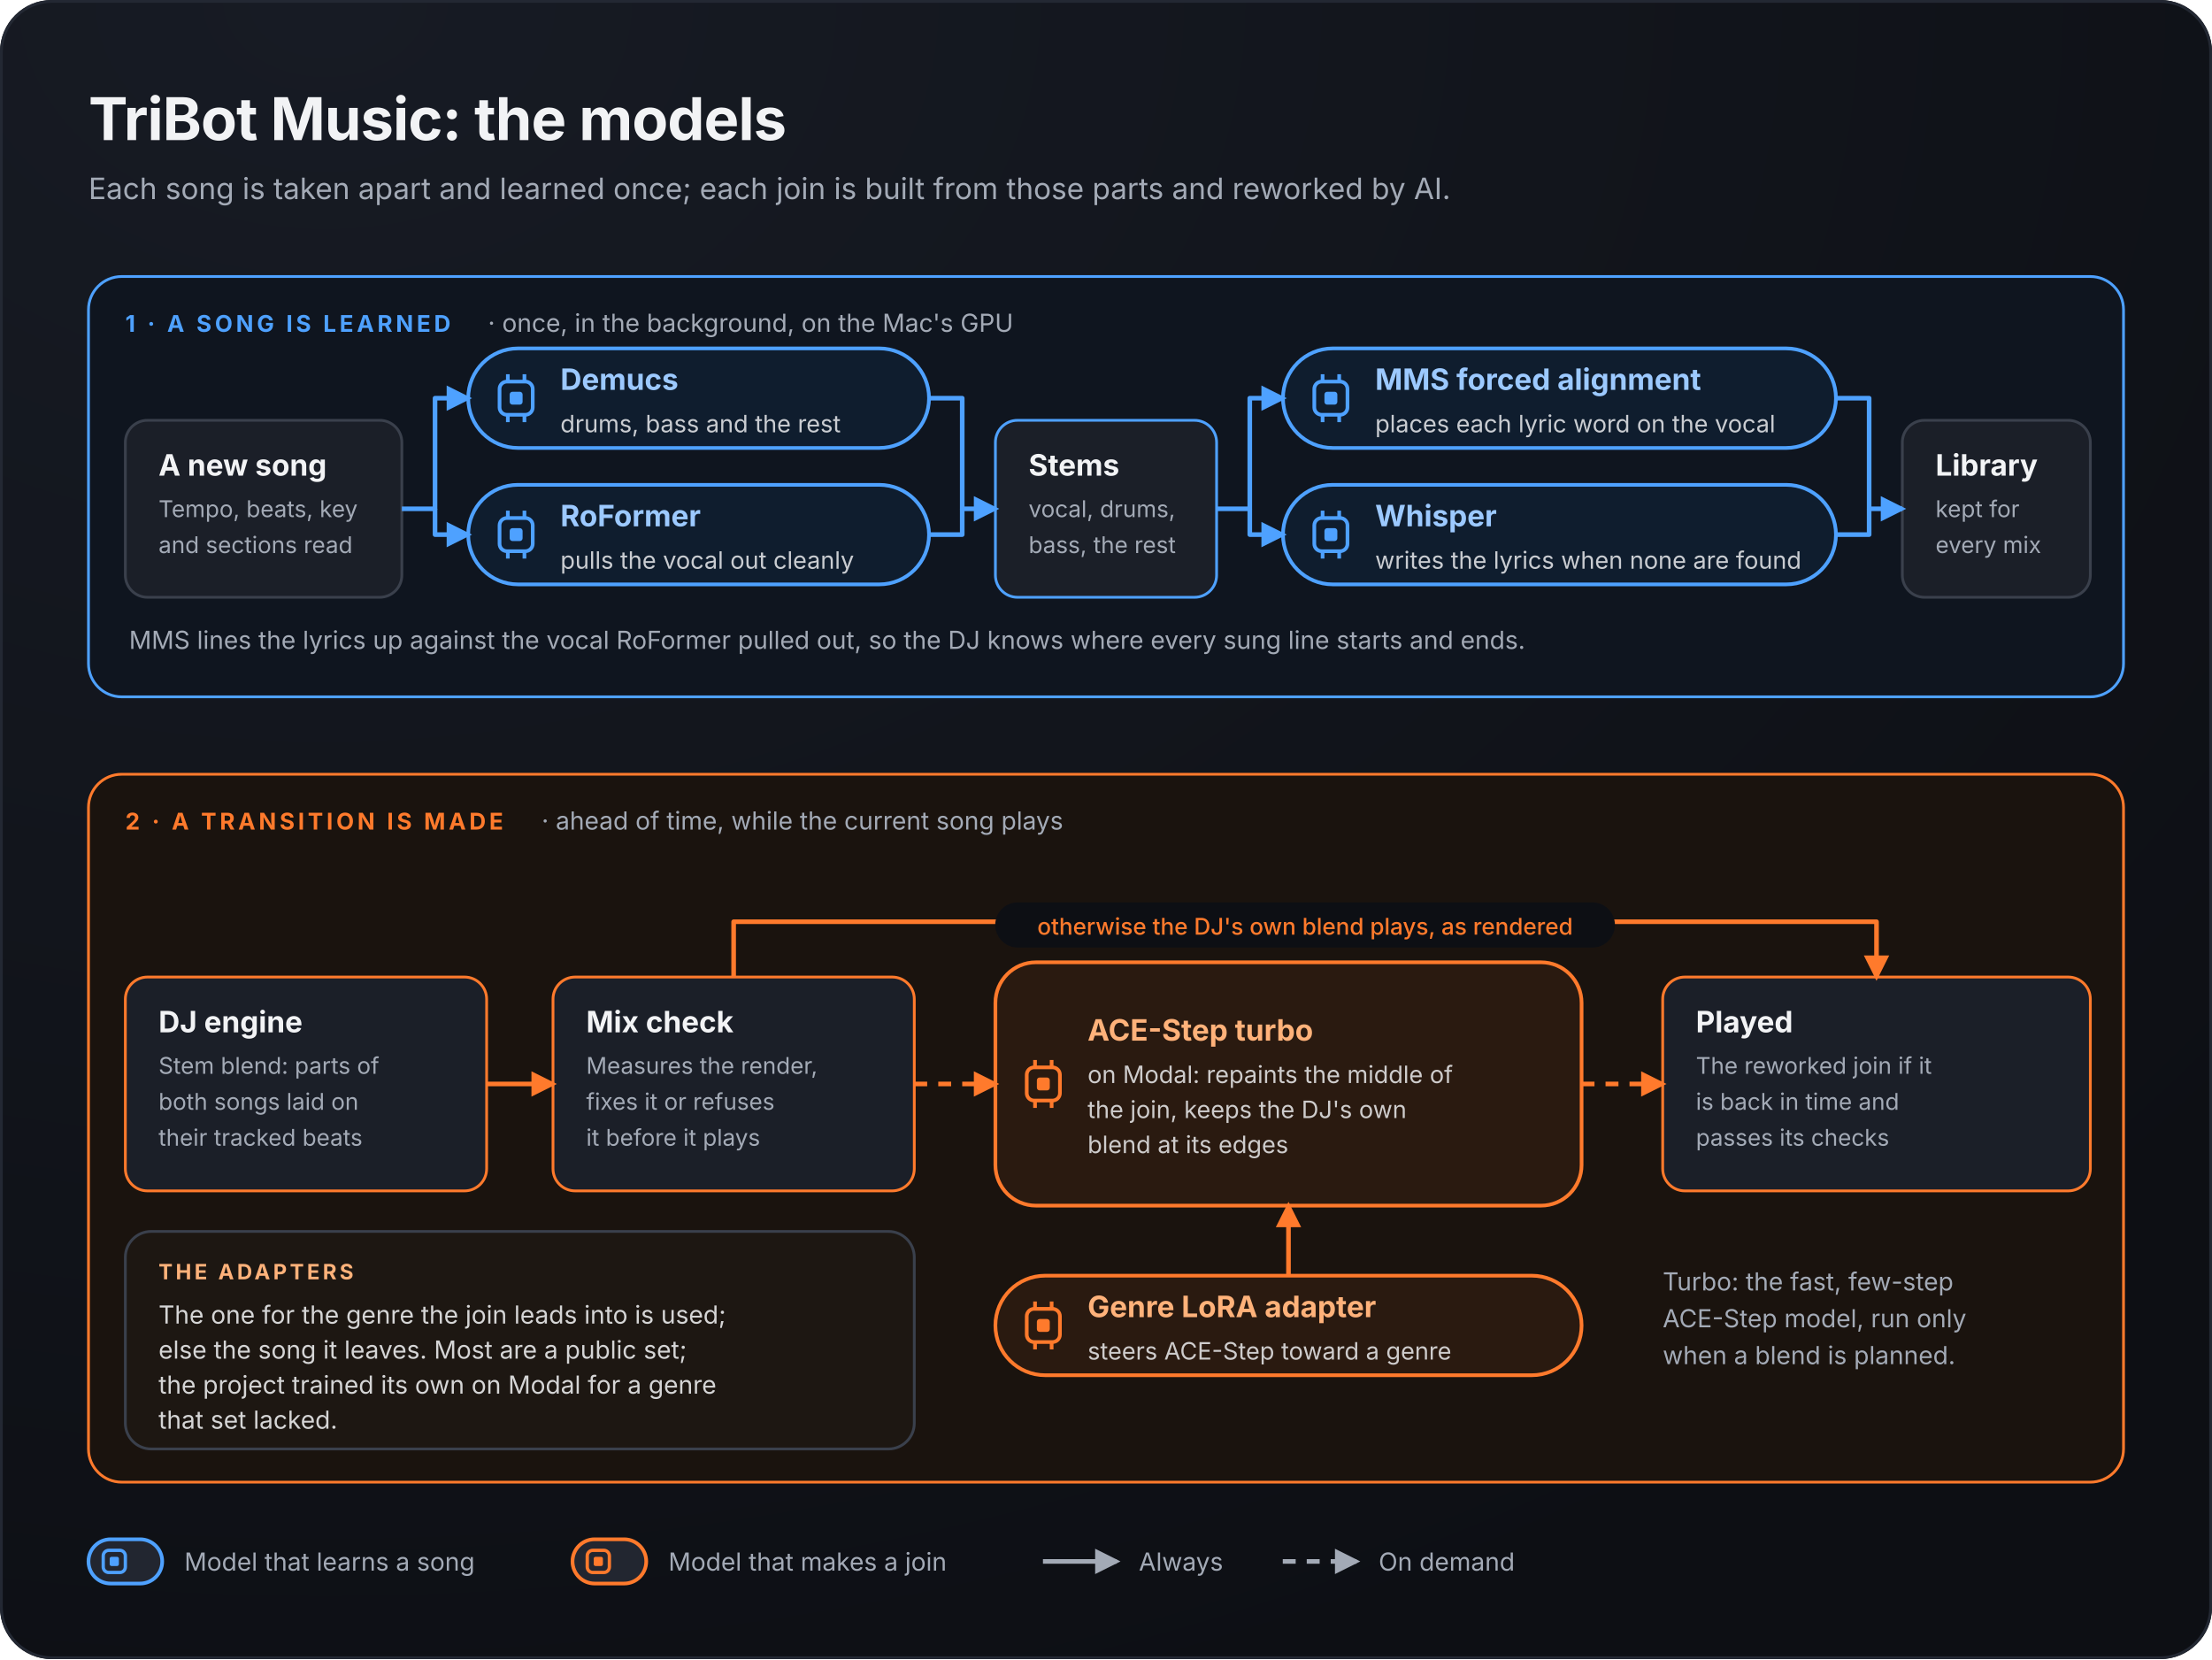
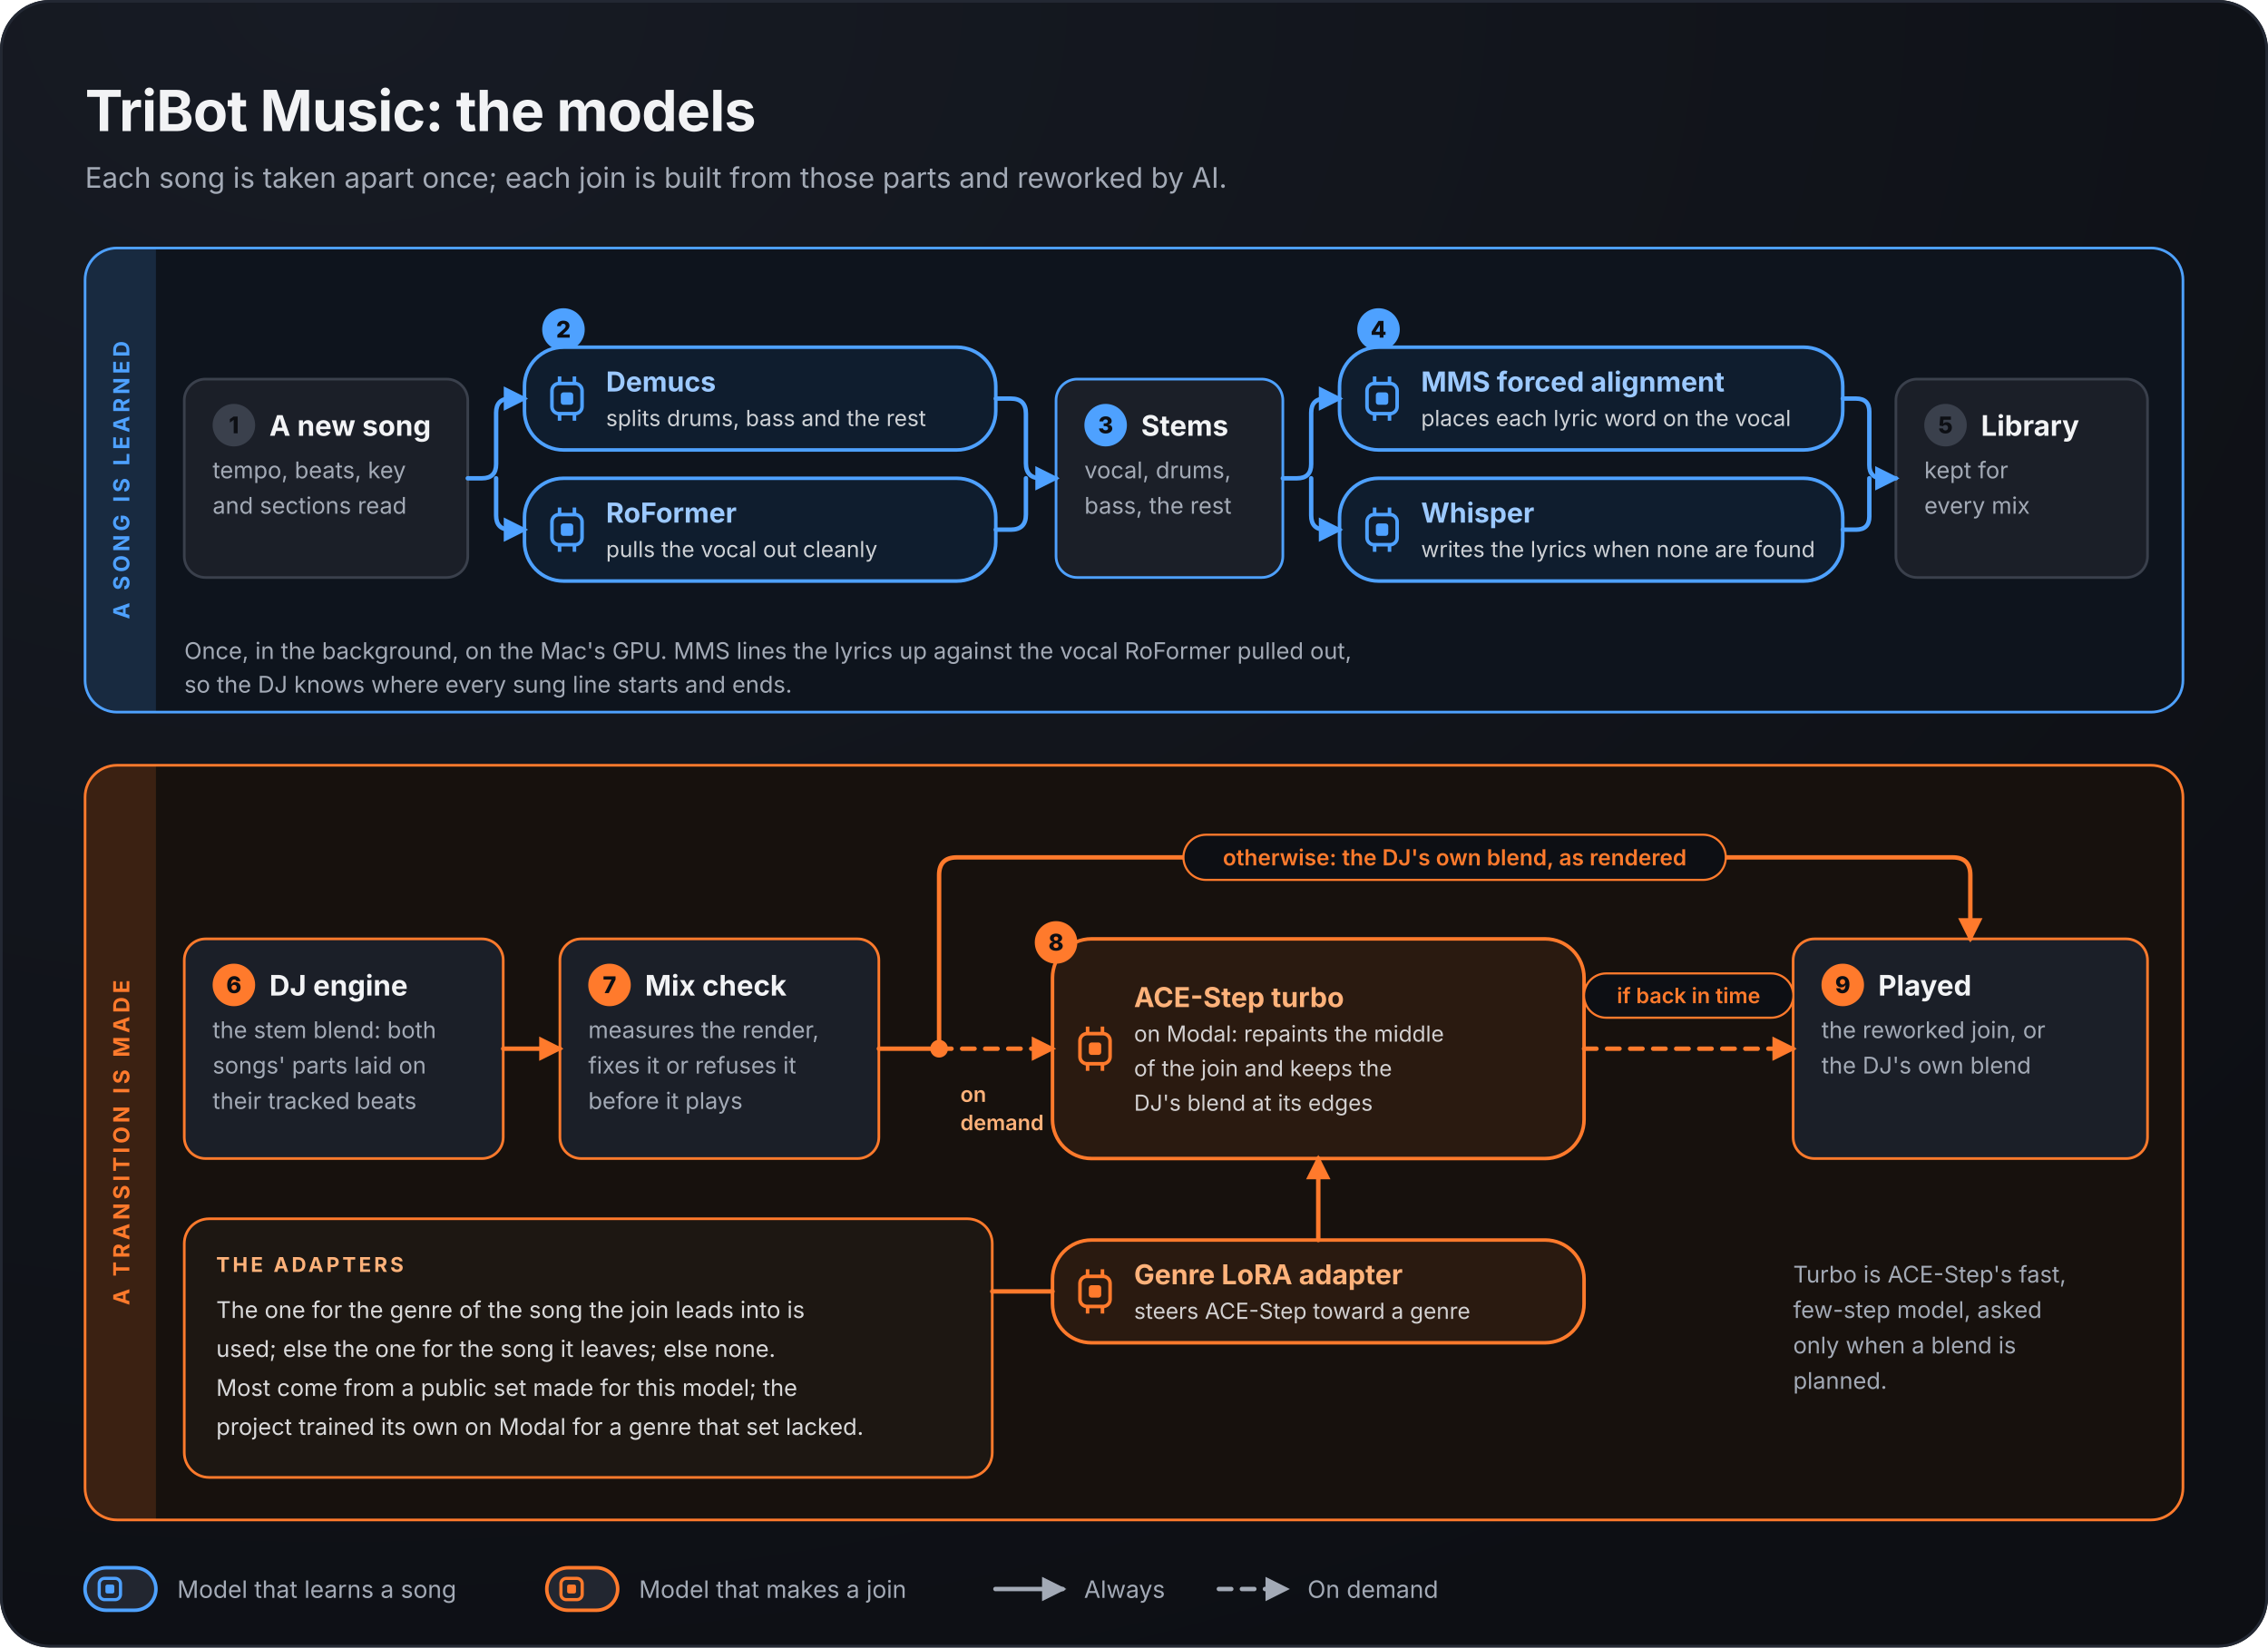
- <svg xmlns="http://www.w3.org/2000/svg" width="1200" height="900" viewBox="0 0 1200 900" font-family="Inter, -apple-system, 'Segoe UI', Helvetica, Arial, sans-serif">
+ <svg xmlns="http://www.w3.org/2000/svg" width="1280" height="930" viewBox="0 0 1280 930" font-family="Inter, -apple-system, 'Segoe UI', Helvetica, Arial, sans-serif">
  <defs>
    <radialGradient id="glow" cx="0.15" cy="0" r="1.1">
      <stop offset="0" stop-color="#171b24" />
      <stop offset="1" stop-color="#0d0f14" />
    </radialGradient>
    <marker id="aho" viewBox="0 0 10 10" refX="8.5" refY="5" markerWidth="5.5" markerHeight="5.5" orient="auto">
      <path d="M0,0 L10,5 L0,10 z" fill="#ff7a2c" />
    </marker>
    <marker id="aso" viewBox="0 0 10 10" refX="1.5" refY="5" markerWidth="5.5" markerHeight="5.5" orient="auto">
      <path d="M10,0 L0,5 L10,10 z" fill="#ff7a2c" />
    </marker>
    <marker id="ahb" viewBox="0 0 10 10" refX="8.5" refY="5" markerWidth="5.5" markerHeight="5.5" orient="auto">
      <path d="M0,0 L10,5 L0,10 z" fill="#4ea1ff" />
    </marker>
    <marker id="asb" viewBox="0 0 10 10" refX="1.5" refY="5" markerWidth="5.5" markerHeight="5.5" orient="auto">
      <path d="M10,0 L0,5 L10,10 z" fill="#4ea1ff" />
    </marker>
    <marker id="ahg" viewBox="0 0 10 10" refX="8.5" refY="5" markerWidth="5.5" markerHeight="5.5" orient="auto">
      <path d="M0,0 L10,5 L0,10 z" fill="#a3aab6" />
    </marker>
    <marker id="asg" viewBox="0 0 10 10" refX="1.5" refY="5" markerWidth="5.5" markerHeight="5.5" orient="auto">
      <path d="M10,0 L0,5 L10,10 z" fill="#a3aab6" />
    </marker>
+     <marker id="ahn" viewBox="0 0 10 10" refX="8.5" refY="5" markerWidth="5.5" markerHeight="5.5" orient="auto">
+       <path d="M0,0 L10,5 L0,10 z" fill="#3ccf6e" />
+     </marker>
+     <marker id="asn" viewBox="0 0 10 10" refX="1.5" refY="5" markerWidth="5.5" markerHeight="5.5" orient="auto">
+       <path d="M10,0 L0,5 L10,10 z" fill="#3ccf6e" />
+     </marker>
  </defs>
-   <rect x="0" y="0" width="1200" height="900" rx="28" fill="url(#glow)" />
-   <rect x="0.75" y="0.75" width="1198.5" height="898.5" rx="27.5" fill="none" stroke="#232833" stroke-width="1.5" />
-   <text x="48.0" y="76.0" font-size="32" font-weight="700" fill="#f2f3f5" letter-spacing="-0.4">TriBot Music: the models</text>
-   <text x="48.0" y="108.0" font-size="16" font-weight="400" fill="#a3aab6">Each song is taken apart and learned once; each join is built from those parts and reworked by AI.</text>
-   <rect x="48" y="150" width="1104" height="228" rx="18" fill="#0f151f" stroke="#4ea1ff" stroke-width="1.5" />
-   <text x="68.0" y="180.0" font-size="12.5" font-weight="700" fill="#4ea1ff" letter-spacing="1.8">1 · A SONG IS LEARNED</text>
-   <text x="264.7" y="180.0" font-size="13.5" font-weight="400" fill="#a3aab6">·  once, in the background, on the Mac's GPU</text>
-   <rect x="68" y="228" width="150" height="96" rx="12" fill="#1b1f28" stroke="#3a404c" stroke-width="1.5" />
-   <text x="86.0" y="258.0" font-size="16" font-weight="650" fill="#f2f3f5">A new song</text>
-   <text x="86.0" y="280.5" font-size="12.5" font-weight="400" fill="#a3aab6">Tempo, beats, key</text>
-   <text x="86.0" y="300.0" font-size="12.5" font-weight="400" fill="#a3aab6">and sections read</text>
-   <rect x="254" y="189" width="250" height="54" rx="27.0" fill="#0f1d2e" stroke="#4ea1ff" stroke-width="2" />
-   <rect x="271" y="207.0" width="18" height="18" rx="4" fill="none" stroke="#4ea1ff" stroke-width="2" />
-   <rect x="276.5" y="212.5" width="7" height="7" rx="1.5" fill="#4ea1ff" />
-   <line x1="275.5" y1="203.0" x2="275.5" y2="207.0" stroke="#4ea1ff" stroke-width="2" />
-   <line x1="275.5" y1="225.0" x2="275.5" y2="229.0" stroke="#4ea1ff" stroke-width="2" />
-   <line x1="284.5" y1="203.0" x2="284.5" y2="207.0" stroke="#4ea1ff" stroke-width="2" />
-   <line x1="284.5" y1="225.0" x2="284.5" y2="229.0" stroke="#4ea1ff" stroke-width="2" />
-   <text x="304.0" y="211.5" font-size="16" font-weight="700" fill="#9cc9ff">Demucs</text>
-   <text x="304.0" y="234.5" font-size="13" font-weight="400" fill="#f2f3f5" opacity="0.82">drums, bass and the rest</text>
-   <rect x="254" y="263" width="250" height="54" rx="27.0" fill="#0f1d2e" stroke="#4ea1ff" stroke-width="2" />
-   <rect x="271" y="281.0" width="18" height="18" rx="4" fill="none" stroke="#4ea1ff" stroke-width="2" />
-   <rect x="276.5" y="286.5" width="7" height="7" rx="1.5" fill="#4ea1ff" />
-   <line x1="275.5" y1="277.0" x2="275.5" y2="281.0" stroke="#4ea1ff" stroke-width="2" />
-   <line x1="275.5" y1="299.0" x2="275.5" y2="303.0" stroke="#4ea1ff" stroke-width="2" />
-   <line x1="284.5" y1="277.0" x2="284.5" y2="281.0" stroke="#4ea1ff" stroke-width="2" />
-   <line x1="284.5" y1="299.0" x2="284.5" y2="303.0" stroke="#4ea1ff" stroke-width="2" />
-   <text x="304.0" y="285.5" font-size="16" font-weight="700" fill="#9cc9ff">RoFormer</text>
-   <text x="304.0" y="308.5" font-size="13" font-weight="400" fill="#f2f3f5" opacity="0.82">pulls the vocal out cleanly</text>
-   <rect x="540" y="228" width="120" height="96" rx="12" fill="#1b1f28" stroke="#4ea1ff" stroke-width="1.5" />
-   <text x="558.0" y="258.0" font-size="16" font-weight="650" fill="#f2f3f5">Stems</text>
-   <text x="558.0" y="280.5" font-size="12.5" font-weight="400" fill="#a3aab6">vocal, drums,</text>
-   <text x="558.0" y="300.0" font-size="12.5" font-weight="400" fill="#a3aab6">bass, the rest</text>
-   <rect x="696" y="189" width="300" height="54" rx="27.0" fill="#0f1d2e" stroke="#4ea1ff" stroke-width="2" />
-   <rect x="713" y="207.0" width="18" height="18" rx="4" fill="none" stroke="#4ea1ff" stroke-width="2" />
-   <rect x="718.5" y="212.5" width="7" height="7" rx="1.5" fill="#4ea1ff" />
-   <line x1="717.5" y1="203.0" x2="717.5" y2="207.0" stroke="#4ea1ff" stroke-width="2" />
-   <line x1="717.5" y1="225.0" x2="717.5" y2="229.0" stroke="#4ea1ff" stroke-width="2" />
-   <line x1="726.5" y1="203.0" x2="726.5" y2="207.0" stroke="#4ea1ff" stroke-width="2" />
-   <line x1="726.5" y1="225.0" x2="726.5" y2="229.0" stroke="#4ea1ff" stroke-width="2" />
-   <text x="746.0" y="211.5" font-size="16" font-weight="700" fill="#9cc9ff">MMS forced alignment</text>
-   <text x="746.0" y="234.5" font-size="13" font-weight="400" fill="#f2f3f5" opacity="0.82">places each lyric word on the vocal</text>
-   <rect x="696" y="263" width="300" height="54" rx="27.0" fill="#0f1d2e" stroke="#4ea1ff" stroke-width="2" />
-   <rect x="713" y="281.0" width="18" height="18" rx="4" fill="none" stroke="#4ea1ff" stroke-width="2" />
-   <rect x="718.5" y="286.5" width="7" height="7" rx="1.5" fill="#4ea1ff" />
-   <line x1="717.5" y1="277.0" x2="717.5" y2="281.0" stroke="#4ea1ff" stroke-width="2" />
-   <line x1="717.5" y1="299.0" x2="717.5" y2="303.0" stroke="#4ea1ff" stroke-width="2" />
-   <line x1="726.5" y1="277.0" x2="726.5" y2="281.0" stroke="#4ea1ff" stroke-width="2" />
-   <line x1="726.5" y1="299.0" x2="726.5" y2="303.0" stroke="#4ea1ff" stroke-width="2" />
-   <text x="746.0" y="285.5" font-size="16" font-weight="700" fill="#9cc9ff">Whisper</text>
-   <text x="746.0" y="308.5" font-size="13" font-weight="400" fill="#f2f3f5" opacity="0.82">writes the lyrics when none are found</text>
-   <rect x="1032" y="228" width="102" height="96" rx="12" fill="#1b1f28" stroke="#3a404c" stroke-width="1.5" />
-   <text x="1050.0" y="258.0" font-size="16" font-weight="650" fill="#f2f3f5">Library</text>
-   <text x="1050.0" y="280.5" font-size="12.5" font-weight="400" fill="#a3aab6">kept for</text>
-   <text x="1050.0" y="300.0" font-size="12.5" font-weight="400" fill="#a3aab6">every mix</text>
-   <text x="70.0" y="352.0" font-size="13.5" font-weight="400" fill="#a3aab6">MMS lines the lyrics up against the vocal RoFormer pulled out, so the DJ knows where every sung line starts and ends.</text>
-   <path d="M218.0,276.0 L236.0,276.0 L236.0,216.0 L254.0,216.0" fill="none" stroke="#4ea1ff" stroke-width="2.5" stroke-linejoin="round" marker-end="url(#ahb)" />
-   <path d="M236.0,276.0 L236.0,290.0 L254.0,290.0" fill="none" stroke="#4ea1ff" stroke-width="2.5" stroke-linejoin="round" marker-end="url(#ahb)" />
-   <path d="M504.0,216.0 L522.0,216.0 L522.0,276.0 L540.0,276.0" fill="none" stroke="#4ea1ff" stroke-width="2.5" stroke-linejoin="round" marker-end="url(#ahb)" />
-   <path d="M504.0,290.0 L522.0,290.0 L522.0,276.0" fill="none" stroke="#4ea1ff" stroke-width="2.5" stroke-linejoin="round" />
-   <path d="M660.0,276.0 L678.0,276.0 L678.0,216.0 L696.0,216.0" fill="none" stroke="#4ea1ff" stroke-width="2.5" stroke-linejoin="round" marker-end="url(#ahb)" />
-   <path d="M678.0,276.0 L678.0,290.0 L696.0,290.0" fill="none" stroke="#4ea1ff" stroke-width="2.5" stroke-linejoin="round" marker-end="url(#ahb)" />
-   <path d="M996.0,216.0 L1014.0,216.0 L1014.0,276.0 L1032.0,276.0" fill="none" stroke="#4ea1ff" stroke-width="2.5" stroke-linejoin="round" marker-end="url(#ahb)" />
-   <path d="M996.0,290.0 L1014.0,290.0 L1014.0,276.0" fill="none" stroke="#4ea1ff" stroke-width="2.5" stroke-linejoin="round" />
-   <rect x="48" y="420" width="1104" height="384" rx="18" fill="#1a130e" stroke="#ff7a2c" stroke-width="1.5" />
-   <text x="68.0" y="450.0" font-size="12.5" font-weight="700" fill="#ff7a2c" letter-spacing="1.8">2 · A TRANSITION IS MADE</text>
-   <text x="293.8" y="450.0" font-size="13.5" font-weight="400" fill="#a3aab6">·  ahead of time, while the current song plays</text>
-   <rect x="68" y="530" width="196" height="116" rx="12" fill="#1b1f28" stroke="#ff7a2c" stroke-width="1.5" />
-   <text x="86.0" y="560.0" font-size="16" font-weight="650" fill="#f2f3f5">DJ engine</text>
-   <text x="86.0" y="582.5" font-size="12.5" font-weight="400" fill="#a3aab6">Stem blend: parts of</text>
-   <text x="86.0" y="602.0" font-size="12.5" font-weight="400" fill="#a3aab6">both songs laid on</text>
-   <text x="86.0" y="621.5" font-size="12.5" font-weight="400" fill="#a3aab6">their tracked beats</text>
-   <rect x="300" y="530" width="196" height="116" rx="12" fill="#1b1f28" stroke="#ff7a2c" stroke-width="1.5" />
-   <text x="318.0" y="560.0" font-size="16" font-weight="650" fill="#f2f3f5">Mix check</text>
-   <text x="318.0" y="582.5" font-size="12.5" font-weight="400" fill="#a3aab6">Measures the render,</text>
-   <text x="318.0" y="602.0" font-size="12.5" font-weight="400" fill="#a3aab6">fixes it or refuses</text>
-   <text x="318.0" y="621.5" font-size="12.5" font-weight="400" fill="#a3aab6">it before it plays</text>
-   <rect x="540" y="522" width="318" height="132" rx="22" fill="#2a1a10" stroke="#ff7a2c" stroke-width="2" />
-   <rect x="557" y="579.0" width="18" height="18" rx="4" fill="none" stroke="#ff7a2c" stroke-width="2" />
-   <rect x="562.5" y="584.5" width="7" height="7" rx="1.5" fill="#ff7a2c" />
-   <line x1="561.5" y1="575.0" x2="561.5" y2="579.0" stroke="#ff7a2c" stroke-width="2" />
-   <line x1="561.5" y1="597.0" x2="561.5" y2="601.0" stroke="#ff7a2c" stroke-width="2" />
-   <line x1="570.5" y1="575.0" x2="570.5" y2="579.0" stroke="#ff7a2c" stroke-width="2" />
-   <line x1="570.5" y1="597.0" x2="570.5" y2="601.0" stroke="#ff7a2c" stroke-width="2" />
-   <text x="590.0" y="564.5" font-size="16" font-weight="700" fill="#ffb27a">ACE-Step turbo</text>
-   <text x="590.0" y="587.5" font-size="13" font-weight="400" fill="#f2f3f5" opacity="0.82">on Modal: repaints the middle of</text>
-   <text x="590.0" y="606.5" font-size="13" font-weight="400" fill="#f2f3f5" opacity="0.82">the join, keeps the DJ's own</text>
-   <text x="590.0" y="625.5" font-size="13" font-weight="400" fill="#f2f3f5" opacity="0.82">blend at its edges</text>
-   <rect x="902" y="530" width="232" height="116" rx="12" fill="#1b1f28" stroke="#ff7a2c" stroke-width="1.5" />
-   <text x="920.0" y="560.0" font-size="16" font-weight="650" fill="#f2f3f5">Played</text>
-   <text x="920.0" y="582.5" font-size="12.5" font-weight="400" fill="#a3aab6">The reworked join if it</text>
-   <text x="920.0" y="602.0" font-size="12.5" font-weight="400" fill="#a3aab6">is back in time and</text>
-   <text x="920.0" y="621.5" font-size="12.5" font-weight="400" fill="#a3aab6">passes its checks</text>
-   <path d="M264.0,588.0 L300.0,588.0" fill="none" stroke="#ff7a2c" stroke-width="2.5" stroke-linejoin="round" marker-end="url(#aho)" />
-   <path d="M496.0,588.0 L540.0,588.0" fill="none" stroke="#ff7a2c" stroke-width="2.5" stroke-linejoin="round" stroke-dasharray="7 6" marker-end="url(#aho)" />
-   <path d="M858.0,588.0 L902.0,588.0" fill="none" stroke="#ff7a2c" stroke-width="2.5" stroke-linejoin="round" stroke-dasharray="7 6" marker-end="url(#aho)" />
-   <path d="M398.0,530.0 L398.0,500.0 L1018.0,500.0 L1018.0,530.0" fill="none" stroke="#ff7a2c" stroke-width="2.5" stroke-linejoin="round" marker-end="url(#aho)" />
-   <rect x="539.906" y="489.5" width="336.188" height="24.5" rx="12.25" fill="#0d0f14" />
-   <text x="708.0" y="507.0" font-size="12.5" font-weight="500" fill="#ff7a2c" text-anchor="middle">otherwise the DJ's own blend plays, as rendered</text>
-   <rect x="540" y="692" width="318" height="54" rx="27.0" fill="#2a1a10" stroke="#ff7a2c" stroke-width="2" />
-   <rect x="557" y="710.0" width="18" height="18" rx="4" fill="none" stroke="#ff7a2c" stroke-width="2" />
-   <rect x="562.5" y="715.5" width="7" height="7" rx="1.5" fill="#ff7a2c" />
-   <line x1="561.5" y1="706.0" x2="561.5" y2="710.0" stroke="#ff7a2c" stroke-width="2" />
-   <line x1="561.5" y1="728.0" x2="561.5" y2="732.0" stroke="#ff7a2c" stroke-width="2" />
-   <line x1="570.5" y1="706.0" x2="570.5" y2="710.0" stroke="#ff7a2c" stroke-width="2" />
-   <line x1="570.5" y1="728.0" x2="570.5" y2="732.0" stroke="#ff7a2c" stroke-width="2" />
-   <text x="590.0" y="714.5" font-size="16" font-weight="700" fill="#ffb27a">Genre LoRA adapter</text>
-   <text x="590.0" y="737.5" font-size="13" font-weight="400" fill="#f2f3f5" opacity="0.82">steers ACE-Step toward a genre</text>
-   <path d="M699.0,692.0 L699.0,654.0" fill="none" stroke="#ff7a2c" stroke-width="2.5" stroke-linejoin="round" marker-end="url(#aho)" />
-   <rect x="68" y="668" width="428" height="118" rx="14" fill="#1d1712" stroke="#3a404c" stroke-width="1.5" />
-   <text x="86.0" y="694.0" font-size="11.5" font-weight="700" fill="#ffb27a" letter-spacing="1.6">THE ADAPTERS</text>
-   <text x="86.0" y="718.0" font-size="13.5" font-weight="400" fill="#f2f3f5" opacity="0.86">The one for the genre the join leads into is used;</text>
-   <text x="86.0" y="737.0" font-size="13.5" font-weight="400" fill="#f2f3f5" opacity="0.86">else the song it leaves. Most are a public set;</text>
-   <text x="86.0" y="756.0" font-size="13.5" font-weight="400" fill="#f2f3f5" opacity="0.86">the project trained its own on Modal for a genre</text>
-   <text x="86.0" y="775.0" font-size="13.5" font-weight="400" fill="#f2f3f5" opacity="0.86">that set lacked.</text>
-   <text x="86.0" y="779.0" font-size="13.5" font-weight="400" fill="#f2f3f5" />
-   <text x="902.0" y="700.0" font-size="13.5" font-weight="400" fill="#a3aab6">Turbo: the fast, few-step</text>
-   <text x="902.0" y="720.0" font-size="13.5" font-weight="400" fill="#a3aab6">ACE-Step model, run only</text>
-   <text x="902.0" y="740.0" font-size="13.5" font-weight="400" fill="#a3aab6">when a blend is planned.</text>
-   <rect x="48" y="835" width="40" height="24" rx="12" fill="#222630" stroke="#4ea1ff" stroke-width="2" />
-   <rect x="56" y="841" width="12" height="12" rx="3" fill="none" stroke="#4ea1ff" stroke-width="1.8" />
-   <rect x="59.5" y="844.5" width="5" height="5" rx="1" fill="#4ea1ff" />
-   <text x="100.0" y="852.0" font-size="13.5" font-weight="400" fill="#a3aab6">Model that learns a song</text>
-   <rect x="310.58" y="835" width="40" height="24" rx="12" fill="#222630" stroke="#ff7a2c" stroke-width="2" />
-   <rect x="318.58" y="841" width="12" height="12" rx="3" fill="none" stroke="#ff7a2c" stroke-width="1.8" />
-   <rect x="322.08" y="844.5" width="5" height="5" rx="1" fill="#ff7a2c" />
-   <text x="362.6" y="852.0" font-size="13.5" font-weight="400" fill="#a3aab6">Model that makes a join</text>
-   <path d="M565.8,847.0 L605.8,847.0" fill="none" stroke="#a3aab6" stroke-width="2.5" stroke-linejoin="round" marker-end="url(#ahg)" />
-   <text x="617.8" y="852.0" font-size="13.5" font-weight="400" fill="#a3aab6">Always</text>
-   <path d="M695.9,847.0 L735.9,847.0" fill="none" stroke="#a3aab6" stroke-width="2.5" stroke-linejoin="round" stroke-dasharray="7 6" marker-end="url(#ahg)" />
-   <text x="747.9" y="852.0" font-size="13.5" font-weight="400" fill="#a3aab6">On demand</text>
+   <rect x="0" y="0" width="1280" height="930" rx="28" fill="url(#glow)" />
+   <rect x="0.75" y="0.75" width="1278.5" height="928.5" rx="27.5" fill="none" stroke="#232833" stroke-width="1.5" />
+   <text x="48.0" y="74.0" font-size="32" font-weight="700" fill="#f2f3f5" letter-spacing="-0.4">TriBot Music: the models</text>
+   <text x="48.0" y="106.0" font-size="16" font-weight="400" fill="#a3aab6">Each song is taken apart once; each join is built from those parts and reworked by AI.</text>
+   <rect x="48.0" y="140.0" width="1184.0" height="262.0" rx="18" fill="#0e141d" stroke="#4ea1ff" stroke-width="1.5" />
+   <path d="M66,140 L88,140 L88,402 L66,402 Q48,402 48,384 L48,158 Q48,140 66,140 z" fill="#4ea1ff" opacity="0.16" />
+   <text x="73.0" y="271.0" font-size="12.5" font-weight="750" fill="#4ea1ff" text-anchor="middle" letter-spacing="2" transform="rotate(-90 73.0 271.0)">A SONG IS LEARNED</text>
+   <rect x="104.0" y="214.0" width="160.0" height="112.0" rx="12" fill="#1b1f28" stroke="#3a404c" stroke-width="1.5" />
+   <circle cx="132.0" cy="240.0" r="12" fill="#3a404c" />
+   <text x="132.0" y="244.6" font-size="13" font-weight="800" fill="#0d0f14" text-anchor="middle">1</text>
+   <text x="152.0" y="246.0" font-size="16" font-weight="650" fill="#f2f3f5">A new song</text>
+   <text x="120.0" y="270.0" font-size="13" font-weight="400" fill="#a3aab6">tempo, beats, key</text>
+   <text x="120.0" y="290.0" font-size="13" font-weight="400" fill="#a3aab6">and sections read</text>
+   <circle cx="318.0" cy="186.0" r="12" fill="#4ea1ff" />
+   <text x="318.0" y="190.6" font-size="13" font-weight="800" fill="#0d0f14" text-anchor="middle">2</text>
+   <rect x="296.0" y="196.0" width="266.0" height="58.0" rx="22" fill="#0f1d2e" stroke="#4ea1ff" stroke-width="2" />
+   <rect x="311.5" y="216.5" width="17" height="17" rx="4" fill="none" stroke="#4ea1ff" stroke-width="2" />
+   <rect x="316.5" y="221.5" width="7" height="7" rx="1.5" fill="#4ea1ff" />
+   <line x1="315.8" y1="212.5" x2="315.8" y2="216.5" stroke="#4ea1ff" stroke-width="2" />
+   <line x1="315.8" y1="233.5" x2="315.8" y2="237.5" stroke="#4ea1ff" stroke-width="2" />
+   <line x1="324.2" y1="212.5" x2="324.2" y2="216.5" stroke="#4ea1ff" stroke-width="2" />
+   <line x1="324.2" y1="233.5" x2="324.2" y2="237.5" stroke="#4ea1ff" stroke-width="2" />
+   <text x="342.0" y="221.0" font-size="15.5" font-weight="700" fill="#9cc9ff">Demucs</text>
+   <text x="342.0" y="240.5" font-size="12.5" font-weight="400" fill="#f2f3f5" opacity="0.84">splits drums, bass and the rest</text>
+   <rect x="296.0" y="270.0" width="266.0" height="58.0" rx="22" fill="#0f1d2e" stroke="#4ea1ff" stroke-width="2" />
+   <rect x="311.5" y="290.5" width="17" height="17" rx="4" fill="none" stroke="#4ea1ff" stroke-width="2" />
+   <rect x="316.5" y="295.5" width="7" height="7" rx="1.5" fill="#4ea1ff" />
+   <line x1="315.8" y1="286.5" x2="315.8" y2="290.5" stroke="#4ea1ff" stroke-width="2" />
+   <line x1="315.8" y1="307.5" x2="315.8" y2="311.5" stroke="#4ea1ff" stroke-width="2" />
+   <line x1="324.2" y1="286.5" x2="324.2" y2="290.5" stroke="#4ea1ff" stroke-width="2" />
+   <line x1="324.2" y1="307.5" x2="324.2" y2="311.5" stroke="#4ea1ff" stroke-width="2" />
+   <text x="342.0" y="295.0" font-size="15.5" font-weight="700" fill="#9cc9ff">RoFormer</text>
+   <text x="342.0" y="314.5" font-size="12.5" font-weight="400" fill="#f2f3f5" opacity="0.84">pulls the vocal out cleanly</text>
+   <rect x="596.0" y="214.0" width="128.0" height="112.0" rx="12" fill="#1b1f28" stroke="#4ea1ff" stroke-width="1.5" />
+   <circle cx="624.0" cy="240.0" r="12" fill="#4ea1ff" />
+   <text x="624.0" y="244.6" font-size="13" font-weight="800" fill="#0d0f14" text-anchor="middle">3</text>
+   <text x="644.0" y="246.0" font-size="16" font-weight="650" fill="#f2f3f5">Stems</text>
+   <text x="612.0" y="270.0" font-size="13" font-weight="400" fill="#a3aab6">vocal, drums,</text>
+   <text x="612.0" y="290.0" font-size="13" font-weight="400" fill="#a3aab6">bass, the rest</text>
+   <circle cx="778.0" cy="186.0" r="12" fill="#4ea1ff" />
+   <text x="778.0" y="190.6" font-size="13" font-weight="800" fill="#0d0f14" text-anchor="middle">4</text>
+   <rect x="756.0" y="196.0" width="284.0" height="58.0" rx="22" fill="#0f1d2e" stroke="#4ea1ff" stroke-width="2" />
+   <rect x="771.5" y="216.5" width="17" height="17" rx="4" fill="none" stroke="#4ea1ff" stroke-width="2" />
+   <rect x="776.5" y="221.5" width="7" height="7" rx="1.5" fill="#4ea1ff" />
+   <line x1="775.8" y1="212.5" x2="775.8" y2="216.5" stroke="#4ea1ff" stroke-width="2" />
+   <line x1="775.8" y1="233.5" x2="775.8" y2="237.5" stroke="#4ea1ff" stroke-width="2" />
+   <line x1="784.2" y1="212.5" x2="784.2" y2="216.5" stroke="#4ea1ff" stroke-width="2" />
+   <line x1="784.2" y1="233.5" x2="784.2" y2="237.5" stroke="#4ea1ff" stroke-width="2" />
+   <text x="802.0" y="221.0" font-size="15.5" font-weight="700" fill="#9cc9ff">MMS forced alignment</text>
+   <text x="802.0" y="240.5" font-size="12.5" font-weight="400" fill="#f2f3f5" opacity="0.84">places each lyric word on the vocal</text>
+   <rect x="756.0" y="270.0" width="284.0" height="58.0" rx="22" fill="#0f1d2e" stroke="#4ea1ff" stroke-width="2" />
+   <rect x="771.5" y="290.5" width="17" height="17" rx="4" fill="none" stroke="#4ea1ff" stroke-width="2" />
+   <rect x="776.5" y="295.5" width="7" height="7" rx="1.5" fill="#4ea1ff" />
+   <line x1="775.8" y1="286.5" x2="775.8" y2="290.5" stroke="#4ea1ff" stroke-width="2" />
+   <line x1="775.8" y1="307.5" x2="775.8" y2="311.5" stroke="#4ea1ff" stroke-width="2" />
+   <line x1="784.2" y1="286.5" x2="784.2" y2="290.5" stroke="#4ea1ff" stroke-width="2" />
+   <line x1="784.2" y1="307.5" x2="784.2" y2="311.5" stroke="#4ea1ff" stroke-width="2" />
+   <text x="802.0" y="295.0" font-size="15.5" font-weight="700" fill="#9cc9ff">Whisper</text>
+   <text x="802.0" y="314.5" font-size="12.5" font-weight="400" fill="#f2f3f5" opacity="0.84">writes the lyrics when none are found</text>
+   <rect x="1070.0" y="214.0" width="142.0" height="112.0" rx="12" fill="#1b1f28" stroke="#3a404c" stroke-width="1.5" />
+   <circle cx="1098.0" cy="240.0" r="12" fill="#3a404c" />
+   <text x="1098.0" y="244.6" font-size="13" font-weight="800" fill="#0d0f14" text-anchor="middle">5</text>
+   <text x="1118.0" y="246.0" font-size="16" font-weight="650" fill="#f2f3f5">Library</text>
+   <text x="1086.0" y="270.0" font-size="13" font-weight="400" fill="#a3aab6">kept for</text>
+   <text x="1086.0" y="290.0" font-size="13" font-weight="400" fill="#a3aab6">every mix</text>
+   <path d="M264.0,270.0 L272.0,270.0 Q280.0,270.0 280.0,262.0 L280.0,233.0 Q280.0,225.0 288.0,225.0 L296.0,225.0" fill="none" stroke="#4ea1ff" stroke-width="2.5" stroke-linejoin="round" stroke-linecap="round" marker-end="url(#ahb)" />
+   <path d="M280.0,270.0 L280.0,291.0 Q280.0,299.0 288.0,299.0 L296.0,299.0" fill="none" stroke="#4ea1ff" stroke-width="2.5" stroke-linejoin="round" stroke-linecap="round" marker-end="url(#ahb)" />
+   <path d="M562.0,225.0 L570.5,225.0 Q579.0,225.0 579.0,233.5 L579.0,261.5 Q579.0,270.0 587.5,270.0 L596.0,270.0" fill="none" stroke="#4ea1ff" stroke-width="2.5" stroke-linejoin="round" stroke-linecap="round" marker-end="url(#ahb)" />
+   <path d="M562.0,299.0 L570.5,299.0 Q579.0,299.0 579.0,290.5 L579.0,270.0" fill="none" stroke="#4ea1ff" stroke-width="2.5" stroke-linejoin="round" stroke-linecap="round" />
+   <path d="M724.0,270.0 L732.0,270.0 Q740.0,270.0 740.0,262.0 L740.0,233.0 Q740.0,225.0 748.0,225.0 L756.0,225.0" fill="none" stroke="#4ea1ff" stroke-width="2.5" stroke-linejoin="round" stroke-linecap="round" marker-end="url(#ahb)" />
+   <path d="M740.0,270.0 L740.0,291.0 Q740.0,299.0 748.0,299.0 L756.0,299.0" fill="none" stroke="#4ea1ff" stroke-width="2.5" stroke-linejoin="round" stroke-linecap="round" marker-end="url(#ahb)" />
+   <path d="M1040.0,225.0 L1047.5,225.0 Q1055.0,225.0 1055.0,232.5 L1055.0,262.5 Q1055.0,270.0 1062.5,270.0 L1070.0,270.0" fill="none" stroke="#4ea1ff" stroke-width="2.5" stroke-linejoin="round" stroke-linecap="round" marker-end="url(#ahb)" />
+   <path d="M1040.0,299.0 L1047.5,299.0 Q1055.0,299.0 1055.0,291.5 L1055.0,270.0" fill="none" stroke="#4ea1ff" stroke-width="2.5" stroke-linejoin="round" stroke-linecap="round" />
+   <text x="104.0" y="372.0" font-size="13" font-weight="400" fill="#a3aab6">Once, in the background, on the Mac's GPU. MMS lines the lyrics up against the vocal RoFormer pulled out,</text>
+   <text x="104.0" y="391.0" font-size="13" font-weight="400" fill="#a3aab6">so the DJ knows where every sung line starts and ends.</text>
+   <rect x="48.0" y="432.0" width="1184.0" height="426.0" rx="18" fill="#17110d" stroke="#ff7a2c" stroke-width="1.5" />
+   <path d="M66,432 L88,432 L88,858 L66,858 Q48,858 48,840 L48,450 Q48,432 66,432 z" fill="#ff7a2c" opacity="0.16" />
+   <text x="73.0" y="645.0" font-size="12.5" font-weight="750" fill="#ff7a2c" text-anchor="middle" letter-spacing="2" transform="rotate(-90 73.0 645.0)">A TRANSITION IS MADE</text>
+   <rect x="104.0" y="530.0" width="180.0" height="124.0" rx="12" fill="#1b1f28" stroke="#ff7a2c" stroke-width="1.5" />
+   <circle cx="132.0" cy="556.0" r="12" fill="#ff7a2c" />
+   <text x="132.0" y="560.6" font-size="13" font-weight="800" fill="#0d0f14" text-anchor="middle">6</text>
+   <text x="152.0" y="562.0" font-size="16" font-weight="650" fill="#f2f3f5">DJ engine</text>
+   <text x="120.0" y="586.0" font-size="13" font-weight="400" fill="#a3aab6">the stem blend: both</text>
+   <text x="120.0" y="606.0" font-size="13" font-weight="400" fill="#a3aab6">songs' parts laid on</text>
+   <text x="120.0" y="626.0" font-size="13" font-weight="400" fill="#a3aab6">their tracked beats</text>
+   <rect x="316.0" y="530.0" width="180.0" height="124.0" rx="12" fill="#1b1f28" stroke="#ff7a2c" stroke-width="1.5" />
+   <circle cx="344.0" cy="556.0" r="12" fill="#ff7a2c" />
+   <text x="344.0" y="560.6" font-size="13" font-weight="800" fill="#0d0f14" text-anchor="middle">7</text>
+   <text x="364.0" y="562.0" font-size="16" font-weight="650" fill="#f2f3f5">Mix check</text>
+   <text x="332.0" y="586.0" font-size="13" font-weight="400" fill="#a3aab6">measures the render,</text>
+   <text x="332.0" y="606.0" font-size="13" font-weight="400" fill="#a3aab6">fixes it or refuses it</text>
+   <text x="332.0" y="626.0" font-size="13" font-weight="400" fill="#a3aab6">before it plays</text>
+   <rect x="594.0" y="530.0" width="300.0" height="124.0" rx="22" fill="#2a1a10" stroke="#ff7a2c" stroke-width="2" />
+   <rect x="609.5" y="583.5" width="17" height="17" rx="4" fill="none" stroke="#ff7a2c" stroke-width="2" />
+   <rect x="614.5" y="588.5" width="7" height="7" rx="1.5" fill="#ff7a2c" />
+   <line x1="613.8" y1="579.5" x2="613.8" y2="583.5" stroke="#ff7a2c" stroke-width="2" />
+   <line x1="613.8" y1="600.5" x2="613.8" y2="604.5" stroke="#ff7a2c" stroke-width="2" />
+   <line x1="622.2" y1="579.5" x2="622.2" y2="583.5" stroke="#ff7a2c" stroke-width="2" />
+   <line x1="622.2" y1="600.5" x2="622.2" y2="604.5" stroke="#ff7a2c" stroke-width="2" />
+   <text x="640.0" y="568.5" font-size="15.5" font-weight="700" fill="#ffb27a">ACE-Step turbo</text>
+   <text x="640.0" y="588.0" font-size="12.5" font-weight="400" fill="#f2f3f5" opacity="0.84">on Modal: repaints the middle</text>
+   <text x="640.0" y="607.5" font-size="12.5" font-weight="400" fill="#f2f3f5" opacity="0.84">of the join and keeps the</text>
+   <text x="640.0" y="627.0" font-size="12.5" font-weight="400" fill="#f2f3f5" opacity="0.84">DJ's blend at its edges</text>
+   <circle cx="596.0" cy="532.0" r="12" fill="#ff7a2c" />
+   <text x="596.0" y="536.6" font-size="13" font-weight="800" fill="#0d0f14" text-anchor="middle">8</text>
+   <rect x="1012.0" y="530.0" width="200.0" height="124.0" rx="12" fill="#1b1f28" stroke="#ff7a2c" stroke-width="1.5" />
+   <circle cx="1040.0" cy="556.0" r="12" fill="#ff7a2c" />
+   <text x="1040.0" y="560.6" font-size="13" font-weight="800" fill="#0d0f14" text-anchor="middle">9</text>
+   <text x="1060.0" y="562.0" font-size="16" font-weight="650" fill="#f2f3f5">Played</text>
+   <text x="1028.0" y="586.0" font-size="13" font-weight="400" fill="#a3aab6">the reworked join, or</text>
+   <text x="1028.0" y="606.0" font-size="13" font-weight="400" fill="#a3aab6">the DJ's own blend</text>
+   <path d="M284.0,592.0 L316.0,592.0" fill="none" stroke="#ff7a2c" stroke-width="2.5" stroke-linejoin="round" stroke-linecap="round" marker-end="url(#aho)" />
+   <circle cx="530" cy="592.0" r="5" fill="#ff7a2c" />
+   <path d="M496.0,592.0 L530.0,592.0" fill="none" stroke="#ff7a2c" stroke-width="2.5" stroke-linejoin="round" stroke-linecap="round" />
+   <path d="M530.0,592.0 L594.0,592.0" fill="none" stroke="#ff7a2c" stroke-width="2.5" stroke-linejoin="round" stroke-linecap="round" stroke-dasharray="7 6" marker-end="url(#aho)" />
+   <path d="M894.0,592.0 L1012.0,592.0" fill="none" stroke="#ff7a2c" stroke-width="2.5" stroke-linejoin="round" stroke-linecap="round" stroke-dasharray="7 6" marker-end="url(#aho)" />
+   <rect x="894.0" y="549.5" width="118.1" height="25.0" rx="12.5" fill="#0d0f14" stroke="#ff7a2c" stroke-width="1.2" />
+   <text x="953.0" y="566.3" font-size="12" font-weight="600" fill="#ff7a2c" text-anchor="middle">if back in time</text>
+   <path d="M530.0,592.0 L530.0,494.0 Q530.0,484.0 540.0,484.0 L1102.0,484.0 Q1112.0,484.0 1112.0,494.0 L1112.0,530.0" fill="none" stroke="#ff7a2c" stroke-width="2.5" stroke-linejoin="round" stroke-linecap="round" marker-end="url(#aho)" />
+   <rect x="667.9" y="471.2" width="306.1" height="25.5" rx="12.75" fill="#0d0f14" stroke="#ff7a2c" stroke-width="1.2" />
+   <text x="821.0" y="488.5" font-size="12.5" font-weight="600" fill="#ff7a2c" text-anchor="middle">otherwise: the DJ's own blend, as rendered</text>
+   <text x="542.0" y="622.0" font-size="12" font-weight="600" fill="#ffb27a">on</text>
+   <text x="542.0" y="638.0" font-size="12" font-weight="600" fill="#ffb27a">demand</text>
+   <rect x="594.0" y="700.0" width="300.0" height="58.0" rx="22" fill="#2a1a10" stroke="#ff7a2c" stroke-width="2" />
+   <rect x="609.5" y="720.5" width="17" height="17" rx="4" fill="none" stroke="#ff7a2c" stroke-width="2" />
+   <rect x="614.5" y="725.5" width="7" height="7" rx="1.5" fill="#ff7a2c" />
+   <line x1="613.8" y1="716.5" x2="613.8" y2="720.5" stroke="#ff7a2c" stroke-width="2" />
+   <line x1="613.8" y1="737.5" x2="613.8" y2="741.5" stroke="#ff7a2c" stroke-width="2" />
+   <line x1="622.2" y1="716.5" x2="622.2" y2="720.5" stroke="#ff7a2c" stroke-width="2" />
+   <line x1="622.2" y1="737.5" x2="622.2" y2="741.5" stroke="#ff7a2c" stroke-width="2" />
+   <text x="640.0" y="725.0" font-size="15.5" font-weight="700" fill="#ffb27a">Genre LoRA adapter</text>
+   <text x="640.0" y="744.5" font-size="12.5" font-weight="400" fill="#f2f3f5" opacity="0.84">steers ACE-Step toward a genre</text>
+   <path d="M744.0,700.0 L744.0,654.0" fill="none" stroke="#ff7a2c" stroke-width="2.5" stroke-linejoin="round" stroke-linecap="round" marker-end="url(#aho)" />
+   <rect x="104.0" y="688.0" width="456.0" height="146.0" rx="14" fill="#1d1712" stroke="#ff7a2c" stroke-width="1.5" />
+   <path d="M560.0,729.0 L594.0,729.0" fill="none" stroke="#ff7a2c" stroke-width="2.5" stroke-linejoin="round" stroke-linecap="round" />
+   <text x="122.0" y="718.0" font-size="11.5" font-weight="700" fill="#ffb27a" letter-spacing="1.6">THE ADAPTERS</text>
+   <text x="122.0" y="744.0" font-size="13" font-weight="400" fill="#f2f3f5" opacity="0.88">The one for the genre of the song the join leads into is</text>
+   <text x="122.0" y="766.0" font-size="13" font-weight="400" fill="#f2f3f5" opacity="0.88">used; else the one for the song it leaves; else none.</text>
+   <text x="122.0" y="788.0" font-size="13" font-weight="400" fill="#f2f3f5" opacity="0.88">Most come from a public set made for this model; the</text>
+   <text x="122.0" y="810.0" font-size="13" font-weight="400" fill="#f2f3f5" opacity="0.88">project trained its own on Modal for a genre that set lacked.</text>
+   <text x="1012.0" y="724.0" font-size="13" font-weight="400" fill="#a3aab6">Turbo is ACE-Step's fast,</text>
+   <text x="1012.0" y="744.0" font-size="13" font-weight="400" fill="#a3aab6">few-step model, asked</text>
+   <text x="1012.0" y="764.0" font-size="13" font-weight="400" fill="#a3aab6">only when a blend is</text>
+   <text x="1012.0" y="784.0" font-size="13" font-weight="400" fill="#a3aab6">planned.</text>
+   <rect x="48.0" y="885.0" width="40.0" height="24.0" rx="12" fill="#222630" stroke="#4ea1ff" stroke-width="2" />
+   <rect x="56" y="891" width="12" height="12" rx="3" fill="none" stroke="#4ea1ff" stroke-width="1.8" />
+   <rect x="59.5" y="894.5" width="5" height="5" rx="1" fill="#4ea1ff" />
+   <text x="100.0" y="902.0" font-size="13.5" font-weight="400" fill="#a3aab6">Model that learns a song</text>
+   <rect x="308.6" y="885.0" width="40.0" height="24.0" rx="12" fill="#222630" stroke="#ff7a2c" stroke-width="2" />
+   <rect x="316.58" y="891" width="12" height="12" rx="3" fill="none" stroke="#ff7a2c" stroke-width="1.8" />
+   <rect x="320.08" y="894.5" width="5" height="5" rx="1" fill="#ff7a2c" />
+   <text x="360.6" y="902.0" font-size="13.5" font-weight="400" fill="#a3aab6">Model that makes a join</text>
+   <path d="M561.8,897.0 L599.8,897.0" fill="none" stroke="#a3aab6" stroke-width="2.5" stroke-linejoin="round" stroke-linecap="round" marker-end="url(#ahg)" />
+   <text x="611.8" y="902.0" font-size="13.5" font-weight="400" fill="#a3aab6">Always</text>
+   <path d="M687.9,897.0 L725.9,897.0" fill="none" stroke="#a3aab6" stroke-width="2.5" stroke-linejoin="round" stroke-linecap="round" stroke-dasharray="7 6" marker-end="url(#ahg)" />
+   <text x="737.9" y="902.0" font-size="13.5" font-weight="400" fill="#a3aab6">On demand</text>
</svg>
